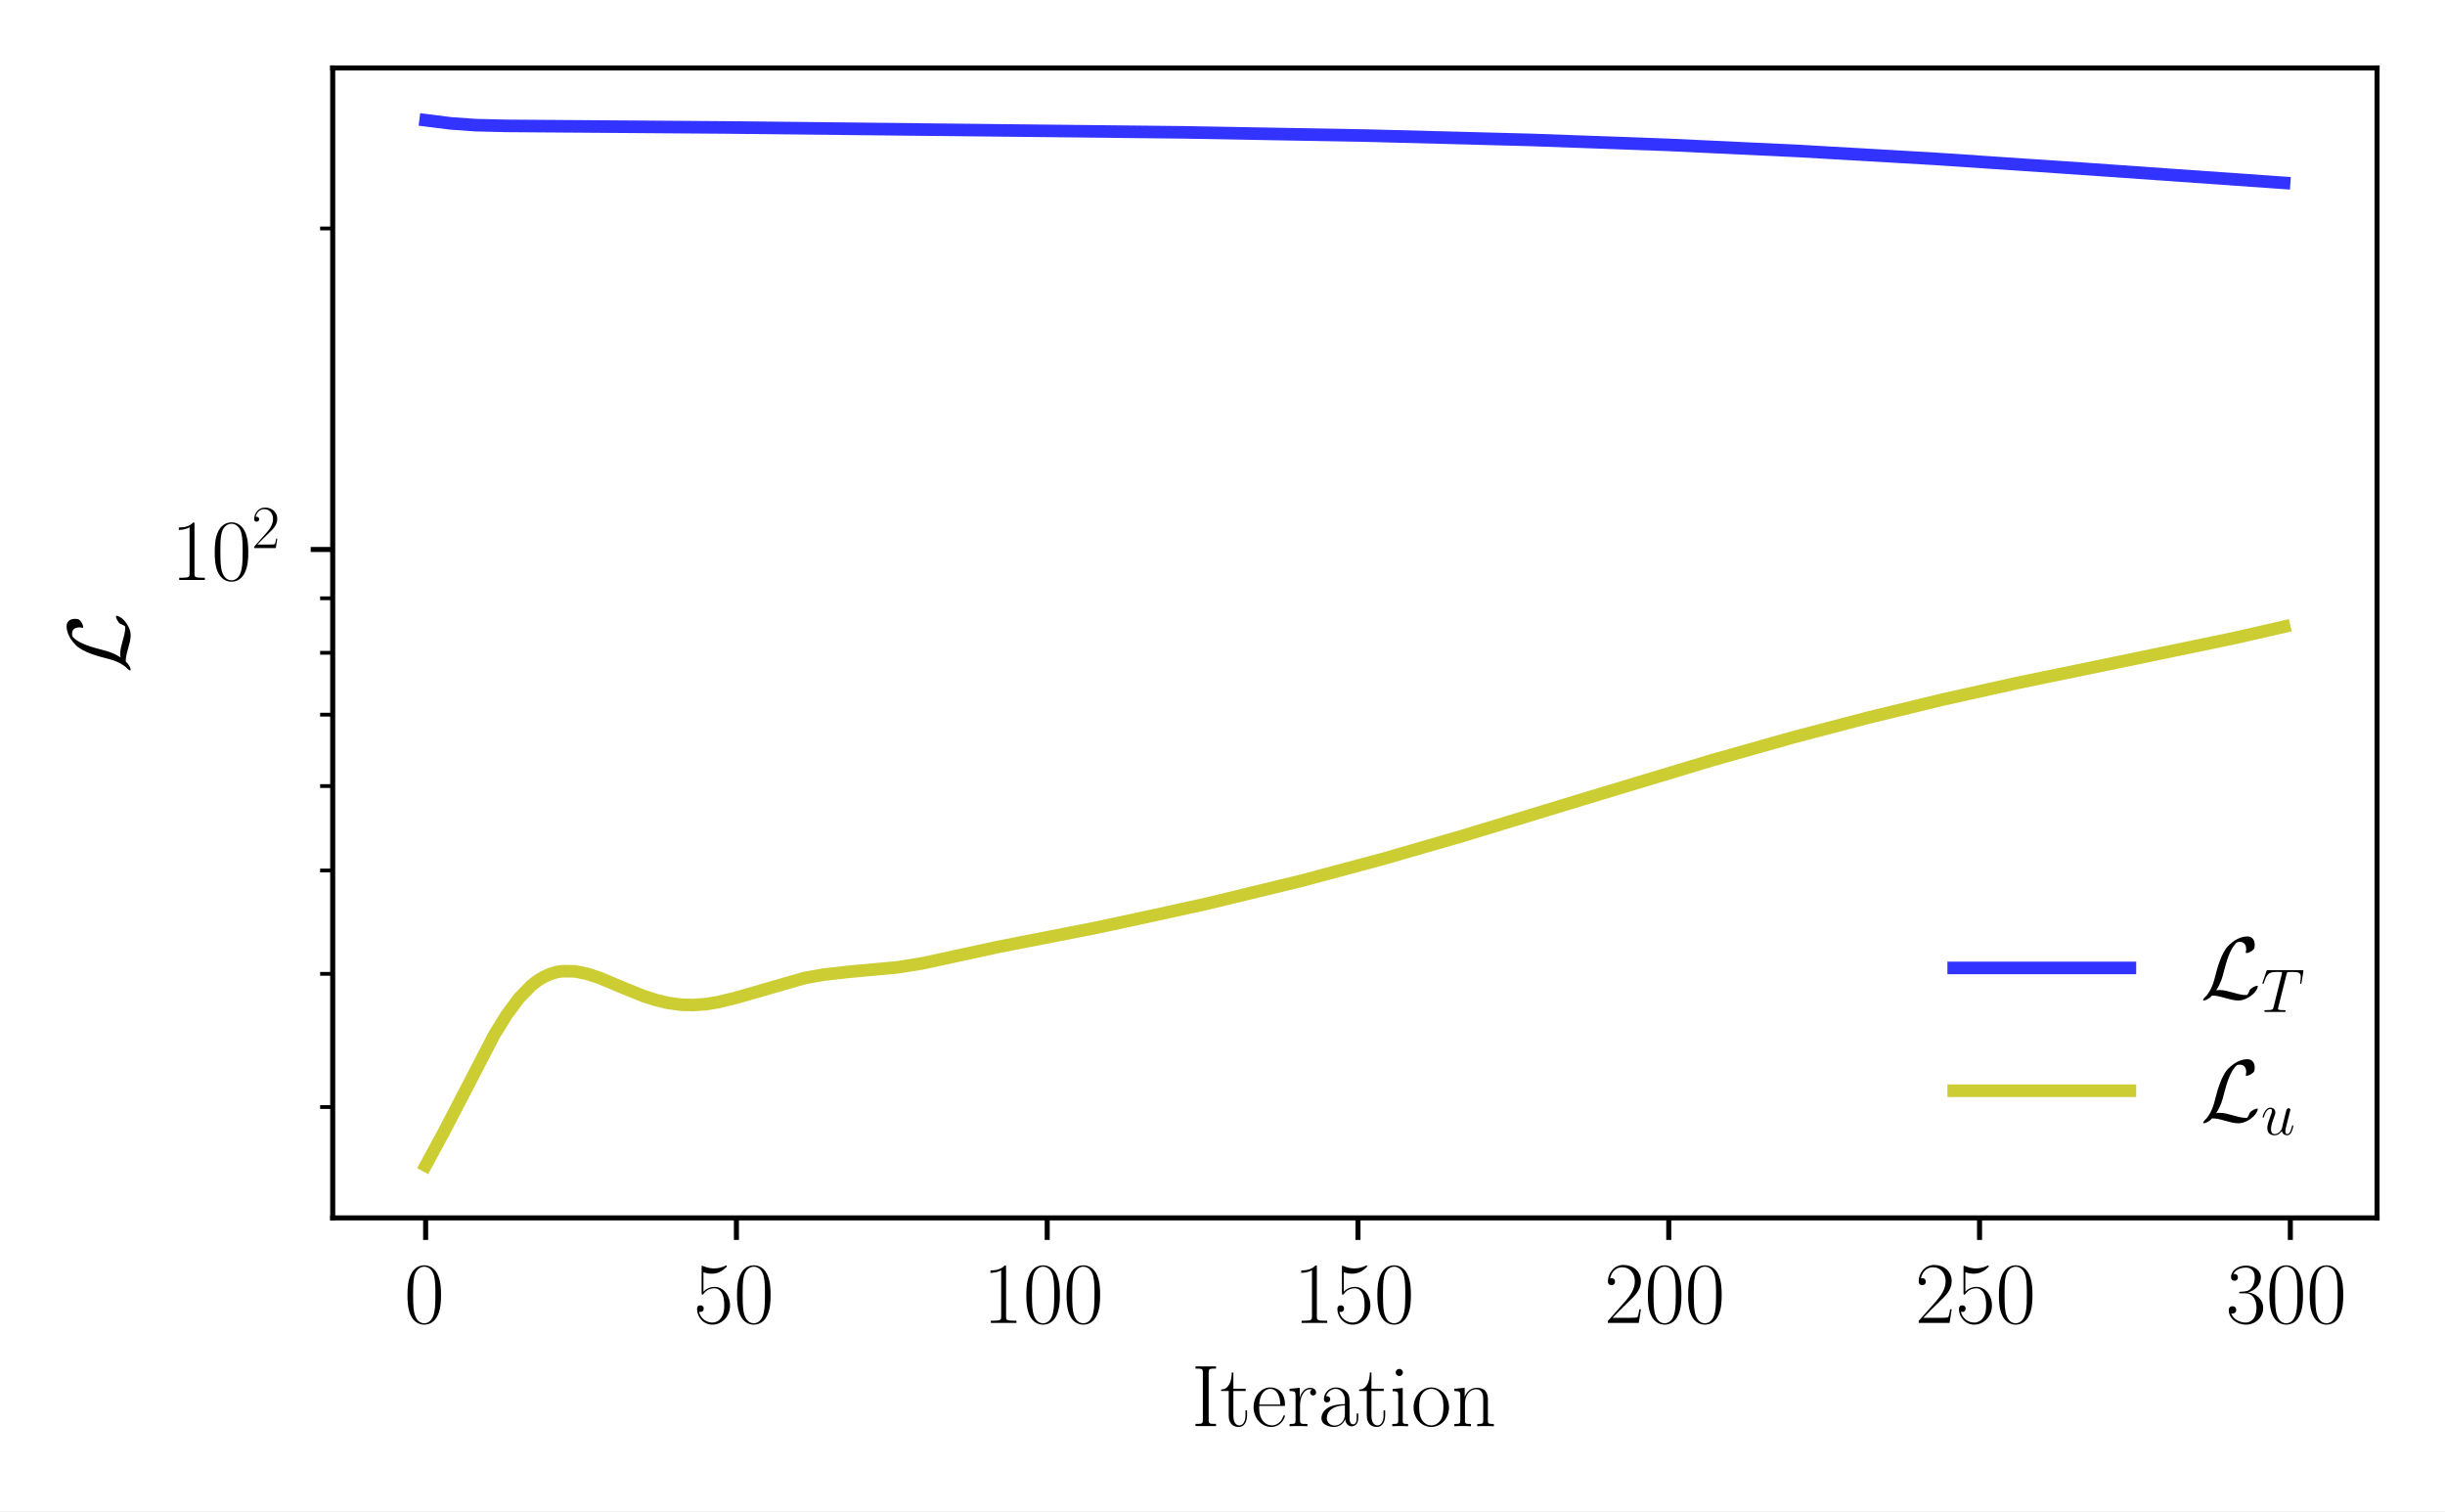
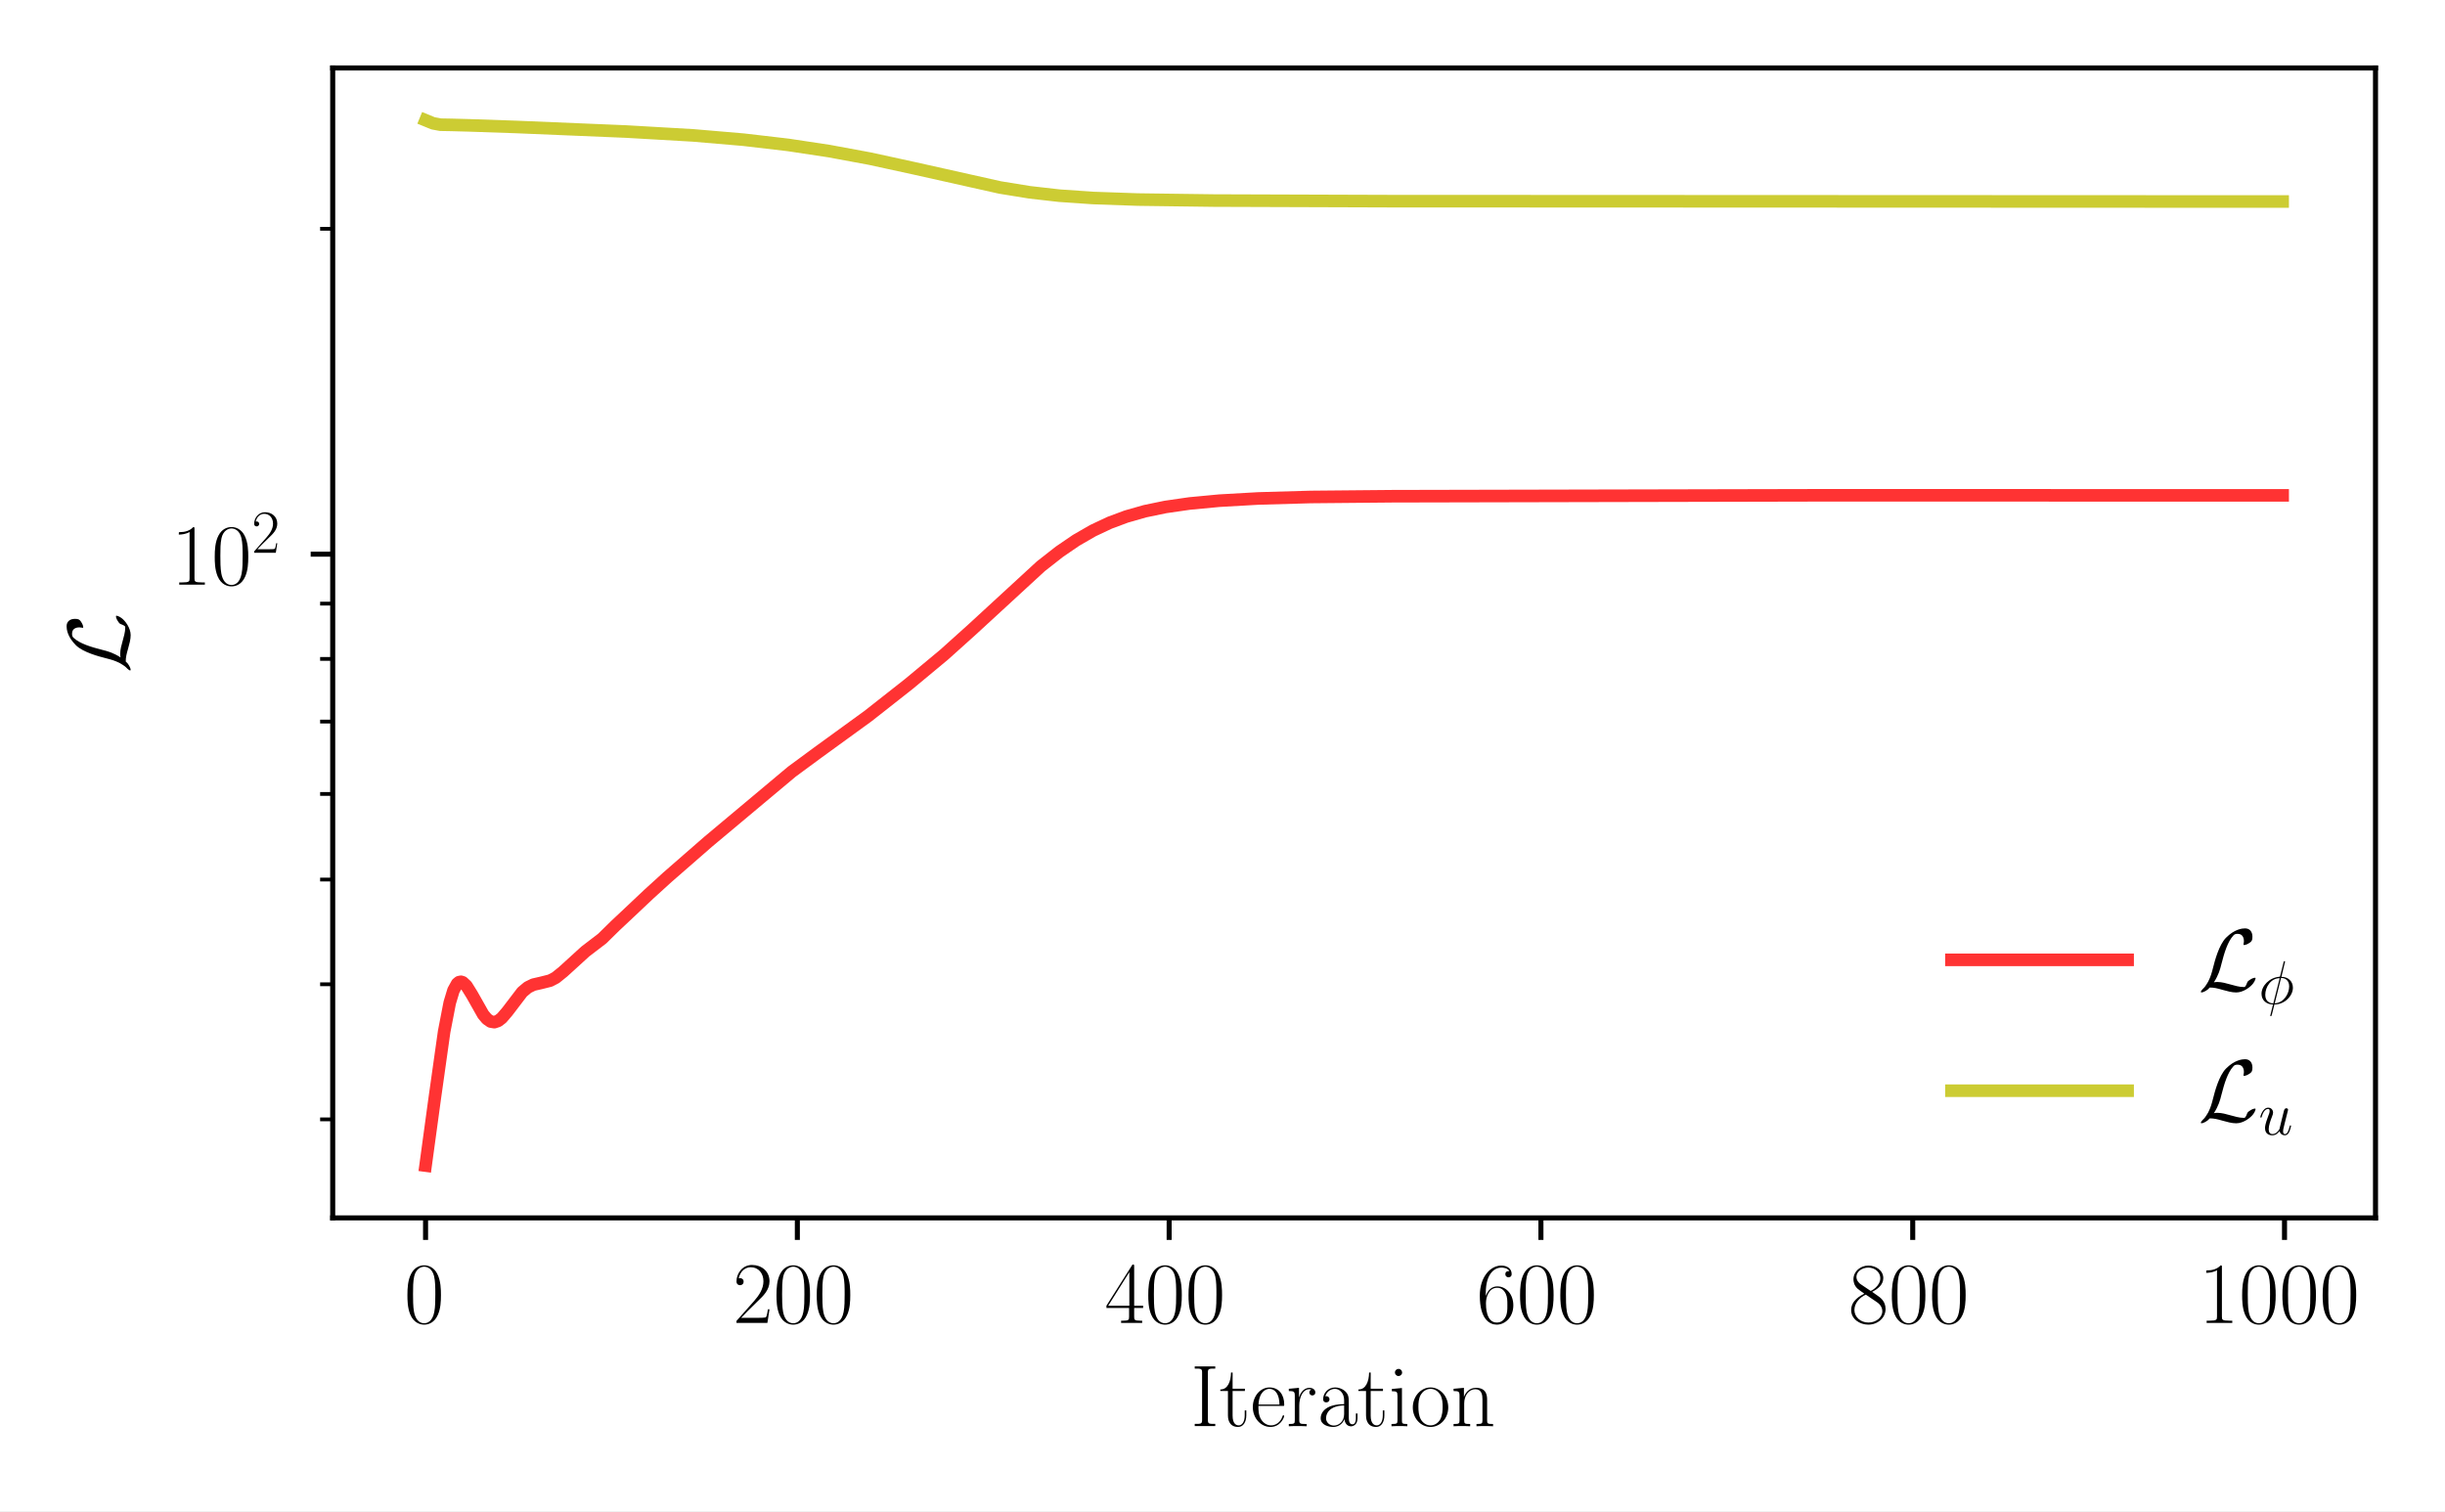
<svg xmlns="http://www.w3.org/2000/svg" xmlns:xlink="http://www.w3.org/1999/xlink" width="388.543pt" height="240.133pt" viewBox="0 0 388.543 240.133" version="1.1">
  <defs>
    <style type="text/css">*{stroke-linejoin: round; stroke-linecap: butt}</style>
  </defs>
  <g id="figure_1">
    <g id="patch_1">
      <path d="M 0 240.133  L 388.543 240.133  L 388.543 0  L 0 0  z " style="fill: #ffffff" />
    </g>
    <g id="axes_1">
      <g id="patch_2">
-         <path d="M 52.872 193.537  L 377.743 193.537  L 377.743 10.8  L 52.872 10.8  z " style="fill: #ffffff" />
+         <path d="M 52.872 193.537  L 377.499 193.537  L 377.499 10.8  L 52.872 10.8  z " style="fill: #ffffff" />
      </g>
      <g id="matplotlib.axis_1">
        <g id="xtick_1">
          <g id="line2d_1">
            <defs>
-               <path id="m2392b22b17" d="M 0 0  L 0 3.5  " style="stroke: #000000; stroke-width: 0.8" />
-             </defs>
-             <g>
-               <use xlink:href="#m2392b22b17" x="67.639" y="193.537" style="stroke: #000000; stroke-width: 0.8" />
+               <path id="maa4c10f990" d="M 0 0  L 0 3.5  " style="stroke: #000000; stroke-width: 0.8" />
+             </defs>
+             <g>
+               <use xlink:href="#maa4c10f990" x="67.628" y="193.537" style="stroke: #000000; stroke-width: 0.8" />
            </g>
          </g>
          <g id="text_1">
-             <g transform="translate(64.22472 210.2228) scale(0.14 -0.14)">
+             <g transform="translate(64.21364 210.2228) scale(0.14 -0.14)">
              <defs>
                <path id="CMR17-30" d="M 2688 2025  C 2688 2416 2682 3080 2413 3591  C 2176 4039 1798 4198 1466 4198  C 1158 4198 768 4058 525 3597  C 269 3118 243 2524 243 2025  C 243 1661 250 1106 448 619  C 723 -39 1216 -128 1466 -128  C 1760 -128 2208 -7 2470 600  C 2662 1042 2688 1559 2688 2025  z M 1466 -26  C 1056 -26 813 325 723 812  C 653 1188 653 1738 653 2096  C 653 2588 653 2997 736 3387  C 858 3929 1216 4096 1466 4096  C 1728 4096 2067 3923 2189 3400  C 2272 3036 2278 2607 2278 2096  C 2278 1680 2278 1169 2202 792  C 2067 95 1690 -26 1466 -26  z " transform="scale(0.015625)" />
              </defs>
              <use xlink:href="#CMR17-30" transform="scale(0.996264)" />
            </g>
          </g>
        </g>
        <g id="xtick_2">
          <g id="line2d_2">
            <g>
-               <use xlink:href="#m2392b22b17" x="117.026" y="193.537" style="stroke: #000000; stroke-width: 0.8" />
+               <use xlink:href="#maa4c10f990" x="126.71" y="193.537" style="stroke: #000000; stroke-width: 0.8" />
            </g>
          </g>
          <g id="text_2">
-             <g transform="translate(110.198 210.2228) scale(0.14 -0.14)">
-               <defs>
-                 <path id="CMR17-35" d="M 730 3692  C 794 3666 1056 3584 1325 3584  C 1920 3584 2246 3911 2432 4100  C 2432 4157 2432 4192 2394 4192  C 2387 4192 2374 4192 2323 4163  C 2099 4058 1837 3973 1517 3973  C 1325 3973 1037 3999 723 4139  C 653 4171 640 4171 634 4171  C 602 4171 595 4164 595 4037  L 595 2203  C 595 2089 595 2057 659 2057  C 691 2057 704 2070 736 2114  C 941 2401 1222 2522 1542 2522  C 1766 2522 2246 2382 2246 1289  C 2246 1085 2246 715 2054 421  C 1894 159 1645 25 1370 25  C 947 25 518 320 403 814  C 429 807 480 795 506 795  C 589 795 749 840 749 1038  C 749 1210 627 1280 506 1280  C 358 1280 262 1190 262 1011  C 262 454 704 -128 1382 -128  C 2042 -128 2669 440 2669 1264  C 2669 2030 2170 2624 1549 2624  C 1222 2624 947 2503 730 2274  L 730 3692  z " transform="scale(0.015625)" />
-               </defs>
-               <use xlink:href="#CMR17-35" transform="scale(0.996264)" />
-               <use xlink:href="#CMR17-30" transform="translate(45.69048 0) scale(0.996264)" />
+             <g transform="translate(116.4674 210.2228) scale(0.14 -0.14)">
+               <defs>
+                 <path id="CMR17-32" d="M 2669 989  L 2554 989  C 2490 536 2438 459 2413 420  C 2381 369 1920 369 1830 369  L 602 369  C 832 619 1280 1072 1824 1597  C 2214 1967 2669 2402 2669 3035  C 2669 3790 2067 4224 1395 4224  C 691 4224 262 3604 262 3030  C 262 2780 448 2748 525 2748  C 589 2748 781 2787 781 3010  C 781 3207 614 3264 525 3264  C 486 3264 448 3258 422 3245  C 544 3790 915 4058 1306 4058  C 1862 4058 2227 3617 2227 3035  C 2227 2479 1901 2000 1536 1584  L 262 146  L 262 0  L 2515 0  L 2669 989  z " transform="scale(0.015625)" />
+               </defs>
+               <use xlink:href="#CMR17-32" transform="scale(0.996264)" />
+               <use xlink:href="#CMR17-30" transform="translate(45.69048 0) scale(0.996264)" />
+               <use xlink:href="#CMR17-30" transform="translate(91.38095 0) scale(0.996264)" />
            </g>
          </g>
        </g>
        <g id="xtick_3">
          <g id="line2d_3">
            <g>
-               <use xlink:href="#m2392b22b17" x="166.414" y="193.537" style="stroke: #000000; stroke-width: 0.8" />
+               <use xlink:href="#maa4c10f990" x="185.792" y="193.537" style="stroke: #000000; stroke-width: 0.8" />
            </g>
          </g>
          <g id="text_3">
-             <g transform="translate(156.1712 210.2228) scale(0.14 -0.14)">
-               <defs>
-                 <path id="CMR17-31" d="M 1702 4058  C 1702 4192 1696 4192 1606 4192  C 1357 3916 979 3827 621 3827  C 602 3827 570 3827 563 3808  C 557 3795 557 3782 557 3648  C 755 3648 1088 3686 1344 3839  L 1344 461  C 1344 236 1331 160 781 160  L 589 160  L 589 0  C 896 0 1216 0 1523 0  C 1830 0 2150 0 2458 0  L 2458 160  L 2266 160  C 1715 160 1702 230 1702 458  L 1702 4058  z " transform="scale(0.015625)" />
-               </defs>
-               <use xlink:href="#CMR17-31" transform="scale(0.996264)" />
+             <g transform="translate(175.5496 210.2228) scale(0.14 -0.14)">
+               <defs>
+                 <path id="CMR17-34" d="M 2150 4122  C 2150 4256 2144 4256 2029 4256  L 128 1254  L 128 1088  L 1779 1088  L 1779 457  C 1779 224 1766 160 1318 160  L 1197 160  L 1197 0  C 1402 0 1747 0 1965 0  C 2182 0 2528 0 2733 0  L 2733 160  L 2611 160  C 2163 160 2150 224 2150 457  L 2150 1088  L 2803 1088  L 2803 1254  L 2150 1254  L 2150 4122  z M 1798 3703  L 1798 1254  L 256 1254  L 1798 3703  z " transform="scale(0.015625)" />
+               </defs>
+               <use xlink:href="#CMR17-34" transform="scale(0.996264)" />
              <use xlink:href="#CMR17-30" transform="translate(45.69048 0) scale(0.996264)" />
              <use xlink:href="#CMR17-30" transform="translate(91.38095 0) scale(0.996264)" />
            </g>
          </g>
        </g>
        <g id="xtick_4">
          <g id="line2d_4">
            <g>
-               <use xlink:href="#m2392b22b17" x="215.801" y="193.537" style="stroke: #000000; stroke-width: 0.8" />
+               <use xlink:href="#maa4c10f990" x="244.874" y="193.537" style="stroke: #000000; stroke-width: 0.8" />
            </g>
          </g>
          <g id="text_4">
-             <g transform="translate(205.5587 210.2228) scale(0.14 -0.14)">
-               <use xlink:href="#CMR17-31" transform="scale(0.996264)" />
-               <use xlink:href="#CMR17-35" transform="translate(45.69048 0) scale(0.996264)" />
+             <g transform="translate(234.6318 210.2228) scale(0.14 -0.14)">
+               <defs>
+                 <path id="CMR17-36" d="M 678 2176  C 678 3690 1395 4032 1811 4032  C 1946 4032 2272 4009 2400 3776  C 2298 3776 2106 3776 2106 3553  C 2106 3381 2246 3323 2336 3323  C 2394 3323 2566 3348 2566 3560  C 2566 3954 2246 4179 1805 4179  C 1043 4179 243 3390 243 1984  C 243 253 966 -128 1478 -128  C 2099 -128 2688 427 2688 1283  C 2688 2081 2170 2662 1517 2662  C 1126 2662 838 2407 678 1960  L 678 2176  z M 1478 25  C 691 25 691 1200 691 1436  C 691 1896 909 2560 1504 2560  C 1613 2560 1926 2560 2138 2120  C 2253 1870 2253 1609 2253 1289  C 2253 944 2253 690 2118 434  C 1978 171 1773 25 1478 25  z " transform="scale(0.015625)" />
+               </defs>
+               <use xlink:href="#CMR17-36" transform="scale(0.996264)" />
+               <use xlink:href="#CMR17-30" transform="translate(45.69048 0) scale(0.996264)" />
              <use xlink:href="#CMR17-30" transform="translate(91.38095 0) scale(0.996264)" />
            </g>
          </g>
        </g>
        <g id="xtick_5">
          <g id="line2d_5">
            <g>
-               <use xlink:href="#m2392b22b17" x="265.189" y="193.537" style="stroke: #000000; stroke-width: 0.8" />
+               <use xlink:href="#maa4c10f990" x="303.957" y="193.537" style="stroke: #000000; stroke-width: 0.8" />
            </g>
          </g>
          <g id="text_5">
-             <g transform="translate(254.9462 210.2228) scale(0.14 -0.14)">
-               <defs>
-                 <path id="CMR17-32" d="M 2669 989  L 2554 989  C 2490 536 2438 459 2413 420  C 2381 369 1920 369 1830 369  L 602 369  C 832 619 1280 1072 1824 1597  C 2214 1967 2669 2402 2669 3035  C 2669 3790 2067 4224 1395 4224  C 691 4224 262 3604 262 3030  C 262 2780 448 2748 525 2748  C 589 2748 781 2787 781 3010  C 781 3207 614 3264 525 3264  C 486 3264 448 3258 422 3245  C 544 3790 915 4058 1306 4058  C 1862 4058 2227 3617 2227 3035  C 2227 2479 1901 2000 1536 1584  L 262 146  L 262 0  L 2515 0  L 2669 989  z " transform="scale(0.015625)" />
-               </defs>
-               <use xlink:href="#CMR17-32" transform="scale(0.996264)" />
+             <g transform="translate(293.714 210.2228) scale(0.14 -0.14)">
+               <defs>
+                 <path id="CMR17-38" d="M 1741 2264  C 2144 2467 2554 2773 2554 3263  C 2554 3841 1990 4179 1472 4179  C 890 4179 378 3759 378 3180  C 378 3021 416 2747 666 2505  C 730 2442 998 2251 1171 2130  C 883 1983 211 1634 211 934  C 211 279 838 -128 1459 -128  C 2144 -128 2720 362 2720 1010  C 2720 1590 2330 1857 2074 2029  L 1741 2264  z M 902 2822  C 851 2854 595 3051 595 3351  C 595 3739 998 4032 1459 4032  C 1965 4032 2336 3676 2336 3262  C 2336 2669 1670 2331 1638 2331  C 1632 2331 1626 2331 1574 2370  L 902 2822  z M 2080 1519  C 2176 1449 2483 1240 2483 851  C 2483 381 2010 25 1472 25  C 890 25 448 438 448 940  C 448 1443 838 1862 1280 2060  L 2080 1519  z " transform="scale(0.015625)" />
+               </defs>
+               <use xlink:href="#CMR17-38" transform="scale(0.996264)" />
              <use xlink:href="#CMR17-30" transform="translate(45.69048 0) scale(0.996264)" />
              <use xlink:href="#CMR17-30" transform="translate(91.38095 0) scale(0.996264)" />
            </g>
          </g>
        </g>
        <g id="xtick_6">
          <g id="line2d_6">
            <g>
-               <use xlink:href="#m2392b22b17" x="314.576" y="193.537" style="stroke: #000000; stroke-width: 0.8" />
+               <use xlink:href="#maa4c10f990" x="363.039" y="193.537" style="stroke: #000000; stroke-width: 0.8" />
            </g>
          </g>
          <g id="text_6">
-             <g transform="translate(304.3336 210.2228) scale(0.14 -0.14)">
-               <use xlink:href="#CMR17-32" transform="scale(0.996264)" />
-               <use xlink:href="#CMR17-35" transform="translate(45.69048 0) scale(0.996264)" />
-               <use xlink:href="#CMR17-30" transform="translate(91.38095 0) scale(0.996264)" />
-             </g>
-           </g>
-         </g>
-         <g id="xtick_7">
-           <g id="line2d_7">
-             <g>
-               <use xlink:href="#m2392b22b17" x="363.964" y="193.537" style="stroke: #000000; stroke-width: 0.8" />
-             </g>
-           </g>
-           <g id="text_7">
-             <g transform="translate(353.7211 210.2228) scale(0.14 -0.14)">
-               <defs>
-                 <path id="CMR17-33" d="M 1414 2157  C 1984 2157 2234 1662 2234 1090  C 2234 320 1824 25 1453 25  C 1114 25 563 194 390 693  C 422 680 454 680 486 680  C 640 680 755 782 755 948  C 755 1133 614 1216 486 1216  C 378 1216 211 1165 211 926  C 211 335 787 -128 1466 -128  C 2176 -128 2720 430 2720 1085  C 2720 1707 2208 2157 1600 2227  C 2086 2328 2554 2756 2554 3329  C 2554 3820 2048 4179 1472 4179  C 890 4179 378 3829 378 3329  C 378 3110 544 3072 627 3072  C 762 3072 877 3155 877 3321  C 877 3486 762 3569 627 3569  C 602 3569 570 3569 544 3557  C 730 3959 1235 4032 1459 4032  C 1683 4032 2106 3925 2106 3320  C 2106 3143 2080 2828 1862 2550  C 1670 2304 1453 2304 1242 2284  C 1210 2284 1062 2269 1037 2269  C 992 2263 966 2257 966 2208  C 966 2163 973 2157 1101 2157  L 1414 2157  z " transform="scale(0.015625)" />
-               </defs>
-               <use xlink:href="#CMR17-33" transform="scale(0.996264)" />
-               <use xlink:href="#CMR17-30" transform="translate(45.69048 0) scale(0.996264)" />
-               <use xlink:href="#CMR17-30" transform="translate(91.38095 0) scale(0.996264)" />
-             </g>
-           </g>
-         </g>
-         <g id="text_8">
-           <g transform="translate(189.3238 226.6207) scale(0.14 -0.14)">
+             <g transform="translate(349.3819 210.2228) scale(0.14 -0.14)">
+               <defs>
+                 <path id="CMR17-31" d="M 1702 4058  C 1702 4192 1696 4192 1606 4192  C 1357 3916 979 3827 621 3827  C 602 3827 570 3827 563 3808  C 557 3795 557 3782 557 3648  C 755 3648 1088 3686 1344 3839  L 1344 461  C 1344 236 1331 160 781 160  L 589 160  L 589 0  C 896 0 1216 0 1523 0  C 1830 0 2150 0 2458 0  L 2458 160  L 2266 160  C 1715 160 1702 230 1702 458  L 1702 4058  z " transform="scale(0.015625)" />
+               </defs>
+               <use xlink:href="#CMR17-31" transform="scale(0.996264)" />
+               <use xlink:href="#CMR17-30" transform="translate(45.69048 0) scale(0.996264)" />
+               <use xlink:href="#CMR17-30" transform="translate(91.38095 0) scale(0.996264)" />
+               <use xlink:href="#CMR17-30" transform="translate(137.0714 0) scale(0.996264)" />
+             </g>
+           </g>
+         </g>
+         <g id="text_7">
+           <g transform="translate(189.2019 226.6207) scale(0.14 -0.14)">
            <defs>
              <path id="CMR17-49" d="M 1261 3905  C 1261 4192 1338 4192 1798 4192  L 1798 4352  C 1594 4352 1267 4352 1050 4352  C 832 4352 506 4352 301 4352  L 301 4192  C 762 4192 838 4192 838 3905  L 838 447  C 838 160 762 160 301 160  L 301 0  C 506 0 832 0 1050 0  C 1267 0 1594 0 1798 0  L 1798 160  C 1338 160 1261 160 1261 447  L 1261 3905  z " transform="scale(0.015625)" />
              <path id="CMR17-74" d="M 966 2560  L 1862 2560  L 1862 2725  L 966 2725  L 966 3904  L 851 3904  C 838 3245 614 2668 70 2668  L 70 2560  L 627 2560  L 627 771  C 627 650 627 -64 1370 -64  C 1747 -64 1965 306 1965 777  L 1965 1140  L 1850 1140  L 1850 783  C 1850 344 1677 51 1408 51  C 1222 51 966 178 966 758  L 966 2560  z " transform="scale(0.015625)" />
              <path id="CMR17-65" d="M 2438 1472  C 2464 1498 2464 1511 2464 1576  C 2464 2238 2118 2816 1389 2816  C 710 2816 173 2169 173 1383  C 173 551 781 -64 1459 -64  C 2176 -64 2458 607 2458 740  C 2458 784 2419 784 2406 784  C 2362 784 2355 771 2330 696  C 2189 265 1837 51 1504 51  C 1229 51 954 203 781 480  C 582 803 582 1176 582 1472  L 2438 1472  z M 589 1568  C 634 2505 1126 2714 1382 2714  C 1818 2714 2112 2297 2118 1568  L 589 1568  z " transform="scale(0.015625)" />
              <path id="CMR17-72" d="M 960 1497  C 960 2112 1222 2688 1702 2688  C 1747 2688 1792 2682 1837 2662  C 1837 2662 1696 2617 1696 2452  C 1696 2298 1818 2234 1914 2234  C 1990 2234 2131 2279 2131 2458  C 2131 2663 1926 2790 1709 2790  C 1222 2790 1011 2317 947 2093  L 941 2093  L 941 2790  L 198 2720  L 198 2554  C 576 2554 634 2515 634 2208  L 634 428  C 634 184 608 153 198 153  L 198 -13  C 352 0 646 0 813 0  C 998 0 1325 0 1498 -13  L 1498 153  C 1037 153 960 153 960 440  L 960 1497  z " transform="scale(0.015625)" />
              <path id="CMR17-61" d="M 2304 1653  C 2304 2072 2304 2294 2035 2543  C 1798 2752 1523 2816 1306 2816  C 800 2816 435 2407 435 1971  C 435 1728 627 1728 666 1728  C 749 1728 896 1778 896 1954  C 896 2112 774 2181 666 2181  C 640 2181 608 2174 589 2168  C 723 2592 1069 2714 1293 2714  C 1613 2714 1965 2429 1965 1885  L 1965 1600  C 1587 1600 1133 1549 774 1357  C 371 1133 256 813 256 570  C 256 77 832 -64 1171 -64  C 1523 -64 1850 139 1990 511  C 2003 233 2182 -18 2464 -18  C 2598 -18 2938 70 2938 567  L 2938 920  L 2822 920  L 2822 562  C 2822 178 2650 128 2566 128  C 2304 128 2304 458 2304 738  L 2304 1653  z M 1965 870  C 1965 317 1568 38 1216 38  C 896 38 646 275 646 570  C 646 761 730 1100 1101 1305  C 1408 1478 1760 1504 1965 1504  L 1965 870  z " transform="scale(0.015625)" />
              <path id="CMR17-69" d="M 992 3909  C 992 4049 877 4170 730 4170  C 589 4170 467 4056 467 3909  C 467 3769 582 3648 730 3648  C 870 3648 992 3763 992 3909  z M 243 2706  L 243 2541  C 602 2541 653 2502 653 2197  L 653 427  C 653 184 627 153 218 153  L 218 -13  C 371 0 646 0 806 0  C 960 0 1222 0 1370 -13  L 1370 153  C 992 153 979 191 979 420  L 979 2776  L 243 2706  z " transform="scale(0.015625)" />
              <path id="CMR17-6f" d="M 2758 1356  C 2758 2176 2163 2816 1466 2816  C 768 2816 173 2176 173 1356  C 173 551 768 -64 1466 -64  C 2163 -64 2758 551 2758 1356  z M 1466 51  C 1165 51 909 230 762 480  C 602 767 582 1126 582 1408  C 582 1677 595 2010 762 2298  C 890 2509 1139 2714 1466 2714  C 1754 2714 1997 2554 2150 2330  C 2349 2029 2349 1607 2349 1408  C 2349 1158 2336 775 2163 467  C 1984 173 1709 51 1466 51  z " transform="scale(0.015625)" />
              <path id="CMR17-6e" d="M 2656 1933  C 2656 2259 2592 2790 1837 2790  C 1331 2790 1069 2400 973 2144  L 966 2144  L 966 2790  L 211 2720  L 211 2554  C 589 2554 646 2515 646 2208  L 646 428  C 646 184 621 153 211 153  L 211 -13  C 365 0 646 0 813 0  C 979 0 1267 0 1421 -13  L 1421 153  C 1011 153 986 178 986 428  L 986 1658  C 986 2247 1344 2688 1792 2688  C 2266 2688 2317 2266 2317 1958  L 2317 428  C 2317 184 2291 153 1882 153  L 1882 -13  C 2035 0 2317 0 2483 0  C 2650 0 2938 0 3091 -13  L 3091 153  C 2682 153 2656 178 2656 428  L 2656 1933  z " transform="scale(0.015625)" />
            </defs>
            <use xlink:href="#CMR17-49" transform="scale(0.996264)" />
            <use xlink:href="#CMR17-74" transform="translate(32.63841 0) scale(0.996264)" />
            <use xlink:href="#CMR17-65" transform="translate(67.91918 0) scale(0.996264)" />
            <use xlink:href="#CMR17-72" transform="translate(108.4048 0) scale(0.996264)" />
            <use xlink:href="#CMR17-61" transform="translate(143.6856 0) scale(0.996264)" />
            <use xlink:href="#CMR17-74" transform="translate(189.3761 0) scale(0.996264)" />
            <use xlink:href="#CMR17-69" transform="translate(224.6568 0) scale(0.996264)" />
            <use xlink:href="#CMR17-6f" transform="translate(249.5279 0) scale(0.996264)" />
            <use xlink:href="#CMR17-6e" transform="translate(295.2184 0) scale(0.996264)" />
          </g>
        </g>
      </g>
      <g id="matplotlib.axis_2">
        <g id="ytick_1">
+           <g id="line2d_7">
+             <defs>
+               <path id="m70aec15a29" d="M 0 0  L -3.5 0  " style="stroke: #000000; stroke-width: 0.8" />
+             </defs>
+             <g>
+               <use xlink:href="#m70aec15a29" x="52.872" y="88.061" style="stroke: #000000; stroke-width: 0.8" />
+             </g>
+           </g>
+           <g id="text_8">
+             <g transform="translate(27.1979 92.90377) scale(0.14 -0.14)">
+               <use xlink:href="#CMR17-31" transform="scale(0.996264)" />
+               <use xlink:href="#CMR17-30" transform="translate(45.69048 0) scale(0.996264)" />
+               <use xlink:href="#CMR17-32" transform="translate(91.38095 36.15364) scale(0.697382)" />
+             </g>
+           </g>
+         </g>
+         <g id="ytick_2">
          <g id="line2d_8">
            <defs>
-               <path id="m8b9507c204" d="M 0 0  L -3.5 0  " style="stroke: #000000; stroke-width: 0.8" />
-             </defs>
-             <g>
-               <use xlink:href="#m8b9507c204" x="52.872" y="87.316" style="stroke: #000000; stroke-width: 0.8" />
-             </g>
-           </g>
-           <g id="text_9">
-             <g transform="translate(27.1979 92.15924) scale(0.14 -0.14)">
-               <use xlink:href="#CMR17-31" transform="scale(0.996264)" />
-               <use xlink:href="#CMR17-30" transform="translate(45.69048 0) scale(0.996264)" />
-               <use xlink:href="#CMR17-32" transform="translate(91.38095 36.15364) scale(0.697382)" />
-             </g>
-           </g>
-         </g>
-         <g id="ytick_2">
+               <path id="m83f2427a31" d="M 0 0  L -2 0  " style="stroke: #000000; stroke-width: 0.6" />
+             </defs>
+             <g>
+               <use xlink:href="#m83f2427a31" x="52.872" y="177.876" style="stroke: #000000; stroke-width: 0.6" />
+             </g>
+           </g>
+         </g>
+         <g id="ytick_3">
          <g id="line2d_9">
-             <defs>
-               <path id="m573a416fa8" d="M 0 0  L -2 0  " style="stroke: #000000; stroke-width: 0.6" />
-             </defs>
-             <g>
-               <use xlink:href="#m573a416fa8" x="52.872" y="175.926" style="stroke: #000000; stroke-width: 0.6" />
-             </g>
-           </g>
-         </g>
-         <g id="ytick_3">
+             <g>
+               <use xlink:href="#m83f2427a31" x="52.872" y="156.415" style="stroke: #000000; stroke-width: 0.6" />
+             </g>
+           </g>
+         </g>
+         <g id="ytick_4">
          <g id="line2d_10">
            <g>
-               <use xlink:href="#m573a416fa8" x="52.872" y="154.754" style="stroke: #000000; stroke-width: 0.6" />
-             </g>
-           </g>
-         </g>
-         <g id="ytick_4">
+               <use xlink:href="#m83f2427a31" x="52.872" y="139.769" style="stroke: #000000; stroke-width: 0.6" />
+             </g>
+           </g>
+         </g>
+         <g id="ytick_5">
          <g id="line2d_11">
            <g>
-               <use xlink:href="#m573a416fa8" x="52.872" y="138.331" style="stroke: #000000; stroke-width: 0.6" />
-             </g>
-           </g>
-         </g>
-         <g id="ytick_5">
+               <use xlink:href="#m83f2427a31" x="52.872" y="126.168" style="stroke: #000000; stroke-width: 0.6" />
+             </g>
+           </g>
+         </g>
+         <g id="ytick_6">
          <g id="line2d_12">
            <g>
-               <use xlink:href="#m573a416fa8" x="52.872" y="124.912" style="stroke: #000000; stroke-width: 0.6" />
-             </g>
-           </g>
-         </g>
-         <g id="ytick_6">
+               <use xlink:href="#m83f2427a31" x="52.872" y="114.668" style="stroke: #000000; stroke-width: 0.6" />
+             </g>
+           </g>
+         </g>
+         <g id="ytick_7">
          <g id="line2d_13">
            <g>
-               <use xlink:href="#m573a416fa8" x="52.872" y="113.567" style="stroke: #000000; stroke-width: 0.6" />
-             </g>
-           </g>
-         </g>
-         <g id="ytick_7">
+               <use xlink:href="#m83f2427a31" x="52.872" y="104.707" style="stroke: #000000; stroke-width: 0.6" />
+             </g>
+           </g>
+         </g>
+         <g id="ytick_8">
          <g id="line2d_14">
            <g>
-               <use xlink:href="#m573a416fa8" x="52.872" y="103.739" style="stroke: #000000; stroke-width: 0.6" />
-             </g>
-           </g>
-         </g>
-         <g id="ytick_8">
+               <use xlink:href="#m83f2427a31" x="52.872" y="95.921" style="stroke: #000000; stroke-width: 0.6" />
+             </g>
+           </g>
+         </g>
+         <g id="ytick_9">
          <g id="line2d_15">
            <g>
-               <use xlink:href="#m573a416fa8" x="52.872" y="95.071" style="stroke: #000000; stroke-width: 0.6" />
-             </g>
-           </g>
-         </g>
-         <g id="ytick_9">
-           <g id="line2d_16">
-             <g>
-               <use xlink:href="#m573a416fa8" x="52.872" y="36.302" style="stroke: #000000; stroke-width: 0.6" />
-             </g>
-           </g>
-         </g>
-         <g id="text_10">
+               <use xlink:href="#m83f2427a31" x="52.872" y="36.353" style="stroke: #000000; stroke-width: 0.6" />
+             </g>
+           </g>
+         </g>
+         <g id="text_9">
          <g transform="translate(20.48588 106.9785) rotate(-90) scale(0.14 -0.14)">
            <defs>
              <path id="CMSY10-4c" d="M 1152 610  C 1498 1151 1606 1562 1690 1903  C 1914 2790 2157 3562 2554 4005  C 2630 4090 2682 4147 2886 4147  C 3328 4147 3341 3704 3341 3613  C 3341 3498 3309 3407 3309 3375  C 3309 3330 3347 3330 3354 3330  C 3456 3330 3629 3401 3789 3517  C 3904 3607 3962 3671 3962 3934  C 3962 4281 3782 4544 3424 4544  C 3219 4544 2656 4493 2029 3856  C 1517 3329 1216 2172 1094 1690  C 979 1248 928 1048 736 662  C 691 586 525 303 435 219  C 262 59 198 -57 198 -89  C 198 -102 211 -128 256 -128  C 282 -128 416 -102 582 5  C 691 68 704 80 851 231  C 1171 231 1395 173 1798 58  C 2125 -32 2451 -128 2778 -128  C 3296 -128 3821 264 4026 546  C 4154 719 4192 880 4192 899  C 4192 944 4154 944 4147 944  C 4045 944 3891 874 3782 796  C 3610 687 3597 649 3558 539  C 3526 436 3488 385 3462 346  C 3411 269 3405 269 3309 269  C 3002 269 2682 366 2259 481  C 2080 532 1728 636 1408 636  C 1325 636 1235 629 1152 610  z " transform="scale(0.015625)" />
            </defs>
            <use xlink:href="#CMSY10-4c" transform="scale(0.996264)" />
          </g>
        </g>
      </g>
+       <g id="line2d_16">
+         <path d="M 67.628 185.231  L 69.105 174.407  L 70.582 163.93  L 71.468 159.355  L 72.059 157.394  L 72.65 156.317  L 72.945 156.078  L 73.241 156.014  L 73.536 156.103  L 74.127 156.654  L 75.013 158.083  L 76.786 161.221  L 77.376 161.921  L 77.967 162.332  L 78.558 162.433  L 79.149 162.237  L 79.74 161.782  L 80.626 160.746  L 82.989 157.649  L 83.875 156.905  L 84.762 156.472  L 85.943 156.203  L 87.42 155.833  L 88.307 155.369  L 89.488 154.416  L 93.033 151.188  L 95.692 149.157  L 97.76 147.126  L 100.123 144.908  L 103.077 142.12  L 106.031 139.432  L 112.53 133.766  L 125.824 122.635  L 129.96 119.588  L 137.936 113.798  L 144.435 108.687  L 150.048 104.021  L 154.479 100.037  L 165.409 89.983  L 168.363 87.669  L 171.022 85.855  L 173.68 84.322  L 176.339 83.07  L 178.998 82.079  L 181.952 81.238  L 185.201 80.564  L 189.042 80.01  L 193.768 79.563  L 199.972 79.212  L 208.244 78.977  L 221.242 78.858  L 291.254 78.705  L 362.743 78.723  L 362.743 78.723  " clip-path="url(#pecf9a59946)" style="fill: none; stroke: #ff0000; stroke-opacity: 0.8; stroke-width: 2; stroke-linecap: square" />
+       </g>
      <g id="line2d_17">
-         <path d="M 67.639 19.106  L 71.59 19.602  L 75.541 19.886  L 80.48 20.004  L 115.051 20.252  L 188.144 21.033  L 217.777 21.564  L 243.458 22.239  L 265.189 23.026  L 285.932 24  L 307.662 25.25  L 331.368 26.842  L 362.976 29.06  L 362.976 29.06  " clip-path="url(#pfb585b9f1d)" style="fill: none; stroke: #0000ff; stroke-opacity: 0.8; stroke-width: 2; stroke-linecap: square" />
-       </g>
-       <g id="line2d_18">
-         <path d="M 67.639 185.231  L 70.602 179.77  L 78.504 164.524  L 80.48 161.318  L 82.455 158.648  L 84.431 156.612  L 85.418 155.844  L 86.406 155.24  L 87.394 154.793  L 88.382 154.494  L 89.369 154.33  L 91.345 154.354  L 93.32 154.75  L 95.296 155.405  L 99.247 157.063  L 102.21 158.26  L 104.186 158.906  L 106.161 159.378  L 108.137 159.649  L 110.112 159.712  L 112.088 159.577  L 114.063 159.264  L 117.026 158.541  L 127.892 155.41  L 130.855 154.883  L 134.806 154.44  L 142.708 153.711  L 146.659 153.071  L 151.598 151.998  L 158.512 150.495  L 174.316 147.401  L 184.193 145.278  L 192.095 143.531  L 206.912 139.936  L 219.752 136.496  L 232.593 132.783  L 251.36 127.062  L 272.103 120.799  L 284.944 117.173  L 296.797 114.061  L 308.65 111.184  L 320.503 108.544  L 336.307 105.287  L 355.074 101.391  L 362.976 99.585  L 362.976 99.585  " clip-path="url(#pfb585b9f1d)" style="fill: none; stroke: #bfbf00; stroke-opacity: 0.8; stroke-width: 2; stroke-linecap: square" />
+         <path d="M 67.628 19.106  L 68.81 19.592  L 69.991 19.815  L 71.764 19.846  L 74.718 19.926  L 82.103 20.178  L 99.532 20.904  L 110.167 21.518  L 118.143 22.198  L 125.233 23.025  L 131.732 24.006  L 138.231 25.209  L 145.321 26.753  L 158.91 29.793  L 163.636 30.561  L 168.363 31.097  L 173.68 31.464  L 180.77 31.711  L 192.882 31.872  L 220.651 31.965  L 340.883 32.016  L 362.743 32.022  L 362.743 32.022  " clip-path="url(#pecf9a59946)" style="fill: none; stroke: #bfbf00; stroke-opacity: 0.8; stroke-width: 2; stroke-linecap: square" />
      </g>
      <g id="patch_3">
        <path d="M 52.872 193.537  L 52.872 10.8  " style="fill: none; stroke: #000000; stroke-width: 0.8; stroke-linejoin: miter; stroke-linecap: square" />
      </g>
      <g id="patch_4">
-         <path d="M 377.743 193.537  L 377.743 10.8  " style="fill: none; stroke: #000000; stroke-width: 0.8; stroke-linejoin: miter; stroke-linecap: square" />
+         <path d="M 377.499 193.537  L 377.499 10.8  " style="fill: none; stroke: #000000; stroke-width: 0.8; stroke-linejoin: miter; stroke-linecap: square" />
      </g>
      <g id="patch_5">
-         <path d="M 52.872 193.537  L 377.743 193.537  " style="fill: none; stroke: #000000; stroke-width: 0.8; stroke-linejoin: miter; stroke-linecap: square" />
+         <path d="M 52.872 193.537  L 377.499 193.537  " style="fill: none; stroke: #000000; stroke-width: 0.8; stroke-linejoin: miter; stroke-linecap: square" />
      </g>
      <g id="patch_6">
-         <path d="M 52.872 10.8  L 377.743 10.8  " style="fill: none; stroke: #000000; stroke-width: 0.8; stroke-linejoin: miter; stroke-linecap: square" />
+         <path d="M 52.872 10.8  L 377.499 10.8  " style="fill: none; stroke: #000000; stroke-width: 0.8; stroke-linejoin: miter; stroke-linecap: square" />
      </g>
      <g id="legend_1">
+         <g id="line2d_18">
+           <path d="M 310.107 152.534  L 324.107 152.534  L 338.107 152.534  " style="fill: none; stroke: #ff0000; stroke-opacity: 0.8; stroke-width: 2; stroke-linecap: square" />
+         </g>
+         <g id="text_10">
+           <g transform="translate(349.3067 157.4343) scale(0.14 -0.14)">
+             <defs>
+               <path id="CMMI12-1e" d="M 2752 4390  C 2752 4448 2707 4448 2688 4448  C 2630 4448 2624 4435 2598 4326  L 2253 2939  C 2234 2856 2227 2849 2221 2843  C 2214 2830 2170 2824 2157 2824  C 1107 2734 301 1864 301 1057  C 301 361 832 -64 1498 -64  C 1446 -261 1402 -463 1350 -659  C 1261 -995 1210 -1204 1210 -1229  C 1210 -1241 1210 -1280 1274 -1280  C 1293 -1280 1318 -1280 1331 -1254  C 1344 -1241 1382 -1089 1408 -1008  L 1645 -64  C 2739 -64 3571 854 3571 1680  C 3571 2343 3085 2816 2374 2816  L 2752 4390  z M 2336 2701  C 2758 2701 3181 2463 3181 1828  C 3181 1097 2675 128 1677 50  L 2336 2701  z M 1530 50  C 1216 50 691 220 691 938  C 691 1761 1274 2676 2195 2676  L 1530 50  z " transform="scale(0.015625)" />
+             </defs>
+             <use xlink:href="#CMSY10-4c" transform="scale(0.996264)" />
+             <use xlink:href="#CMMI12-1e" transform="translate(68.71481 -14.94392) scale(0.697382)" />
+           </g>
+         </g>
        <g id="line2d_19">
-           <path d="M 310.469 153.813  L 324.469 153.813  L 338.469 153.813  " style="fill: none; stroke: #0000ff; stroke-opacity: 0.8; stroke-width: 2; stroke-linecap: square" />
+           <path d="M 310.107 173.325  L 324.107 173.325  L 338.107 173.325  " style="fill: none; stroke: #bfbf00; stroke-opacity: 0.8; stroke-width: 2; stroke-linecap: square" />
        </g>
        <g id="text_11">
-           <g transform="translate(349.6691 158.7129) scale(0.14 -0.14)">
-             <defs>
-               <path id="CMMI12-54" d="M 2669 3910  C 2707 4064 2720 4121 2816 4147  C 2867 4160 3078 4160 3213 4160  C 3853 4160 4154 4134 4154 3634  C 4154 3537 4128 3295 4090 3057  L 4083 2980  C 4083 2954 4109 2916 4147 2916  C 4211 2916 4211 2948 4230 3050  L 4416 4184  C 4429 4243 4429 4256 4429 4275  C 4429 4345 4390 4345 4262 4345  L 762 4345  C 614 4345 608 4339 570 4224  L 179 3070  C 173 3056 154 2986 154 2980  C 154 2948 179 2916 218 2916  C 269 2916 282 2941 307 3024  C 576 3801 710 4160 1562 4160  L 1990 4160  C 2144 4160 2208 4160 2208 4089  C 2208 4069 2208 4057 2176 3941  L 1318 499  C 1254 249 1242 185 563 185  C 403 185 358 185 358 64  C 358 0 429 0 461 0  C 621 0 787 0 947 0  L 1946 0  C 2106 0 2278 0 2438 0  C 2509 0 2573 0 2573 121  C 2573 185 2528 185 2362 185  C 1786 185 1786 243 1786 339  C 1786 346 1786 391 1811 494  L 2669 3910  z " transform="scale(0.015625)" />
-             </defs>
-             <use xlink:href="#CMSY10-4c" transform="scale(0.996264)" />
-             <use xlink:href="#CMMI12-54" transform="translate(68.71481 -14.94392) scale(0.697382)" />
-           </g>
-         </g>
-         <g id="line2d_20">
-           <path d="M 310.469 173.325  L 324.469 173.325  L 338.469 173.325  " style="fill: none; stroke: #bfbf00; stroke-opacity: 0.8; stroke-width: 2; stroke-linecap: square" />
-         </g>
-         <g id="text_12">
-           <g transform="translate(349.6691 178.2249) scale(0.14 -0.14)">
+           <g transform="translate(349.3067 178.2249) scale(0.14 -0.14)">
            <defs>
              <path id="CMMI12-75" d="M 2182 370  C 2266 13 2573 -64 2726 -64  C 2931 -64 3085 70 3187 287  C 3296 517 3379 894 3379 913  C 3379 945 3354 971 3315 971  C 3258 971 3251 939 3226 843  C 3110 402 2995 64 2739 64  C 2547 64 2547 275 2547 358  C 2547 505 2566 568 2630 837  C 2675 1009 2720 1181 2758 1360  L 3021 2401  C 3066 2561 3066 2574 3066 2593  C 3066 2689 2989 2753 2893 2753  C 2707 2753 2662 2593 2624 2433  C 2560 2184 2214 811 2170 588  C 2163 588 1914 64 1446 64  C 1114 64 1050 351 1050 588  C 1050 952 1229 1462 1395 1890  C 1472 2095 1504 2178 1504 2305  C 1504 2580 1306 2816 998 2816  C 410 2816 173 1890 173 1839  C 173 1814 198 1782 243 1782  C 301 1782 307 1807 333 1896  C 486 2441 736 2682 979 2682  C 1043 2682 1146 2682 1146 2478  C 1146 2312 1075 2127 979 1884  C 698 1124 666 881 666 690  C 666 38 1158 -64 1421 -64  C 1830 -64 2054 217 2182 370  z " transform="scale(0.015625)" />
            </defs>
            <use xlink:href="#CMSY10-4c" transform="scale(0.996264)" />
            <use xlink:href="#CMMI12-75" transform="translate(68.71481 -14.94392) scale(0.697382)" />
          </g>
        </g>
      </g>
    </g>
  </g>
  <defs>
-     <clipPath id="pfb585b9f1d">
-       <rect x="52.872" y="10.8" width="324.871" height="182.737" />
+     <clipPath id="pecf9a59946">
+       <rect x="52.872" y="10.8" width="324.627" height="182.737" />
    </clipPath>
  </defs>
</svg>
